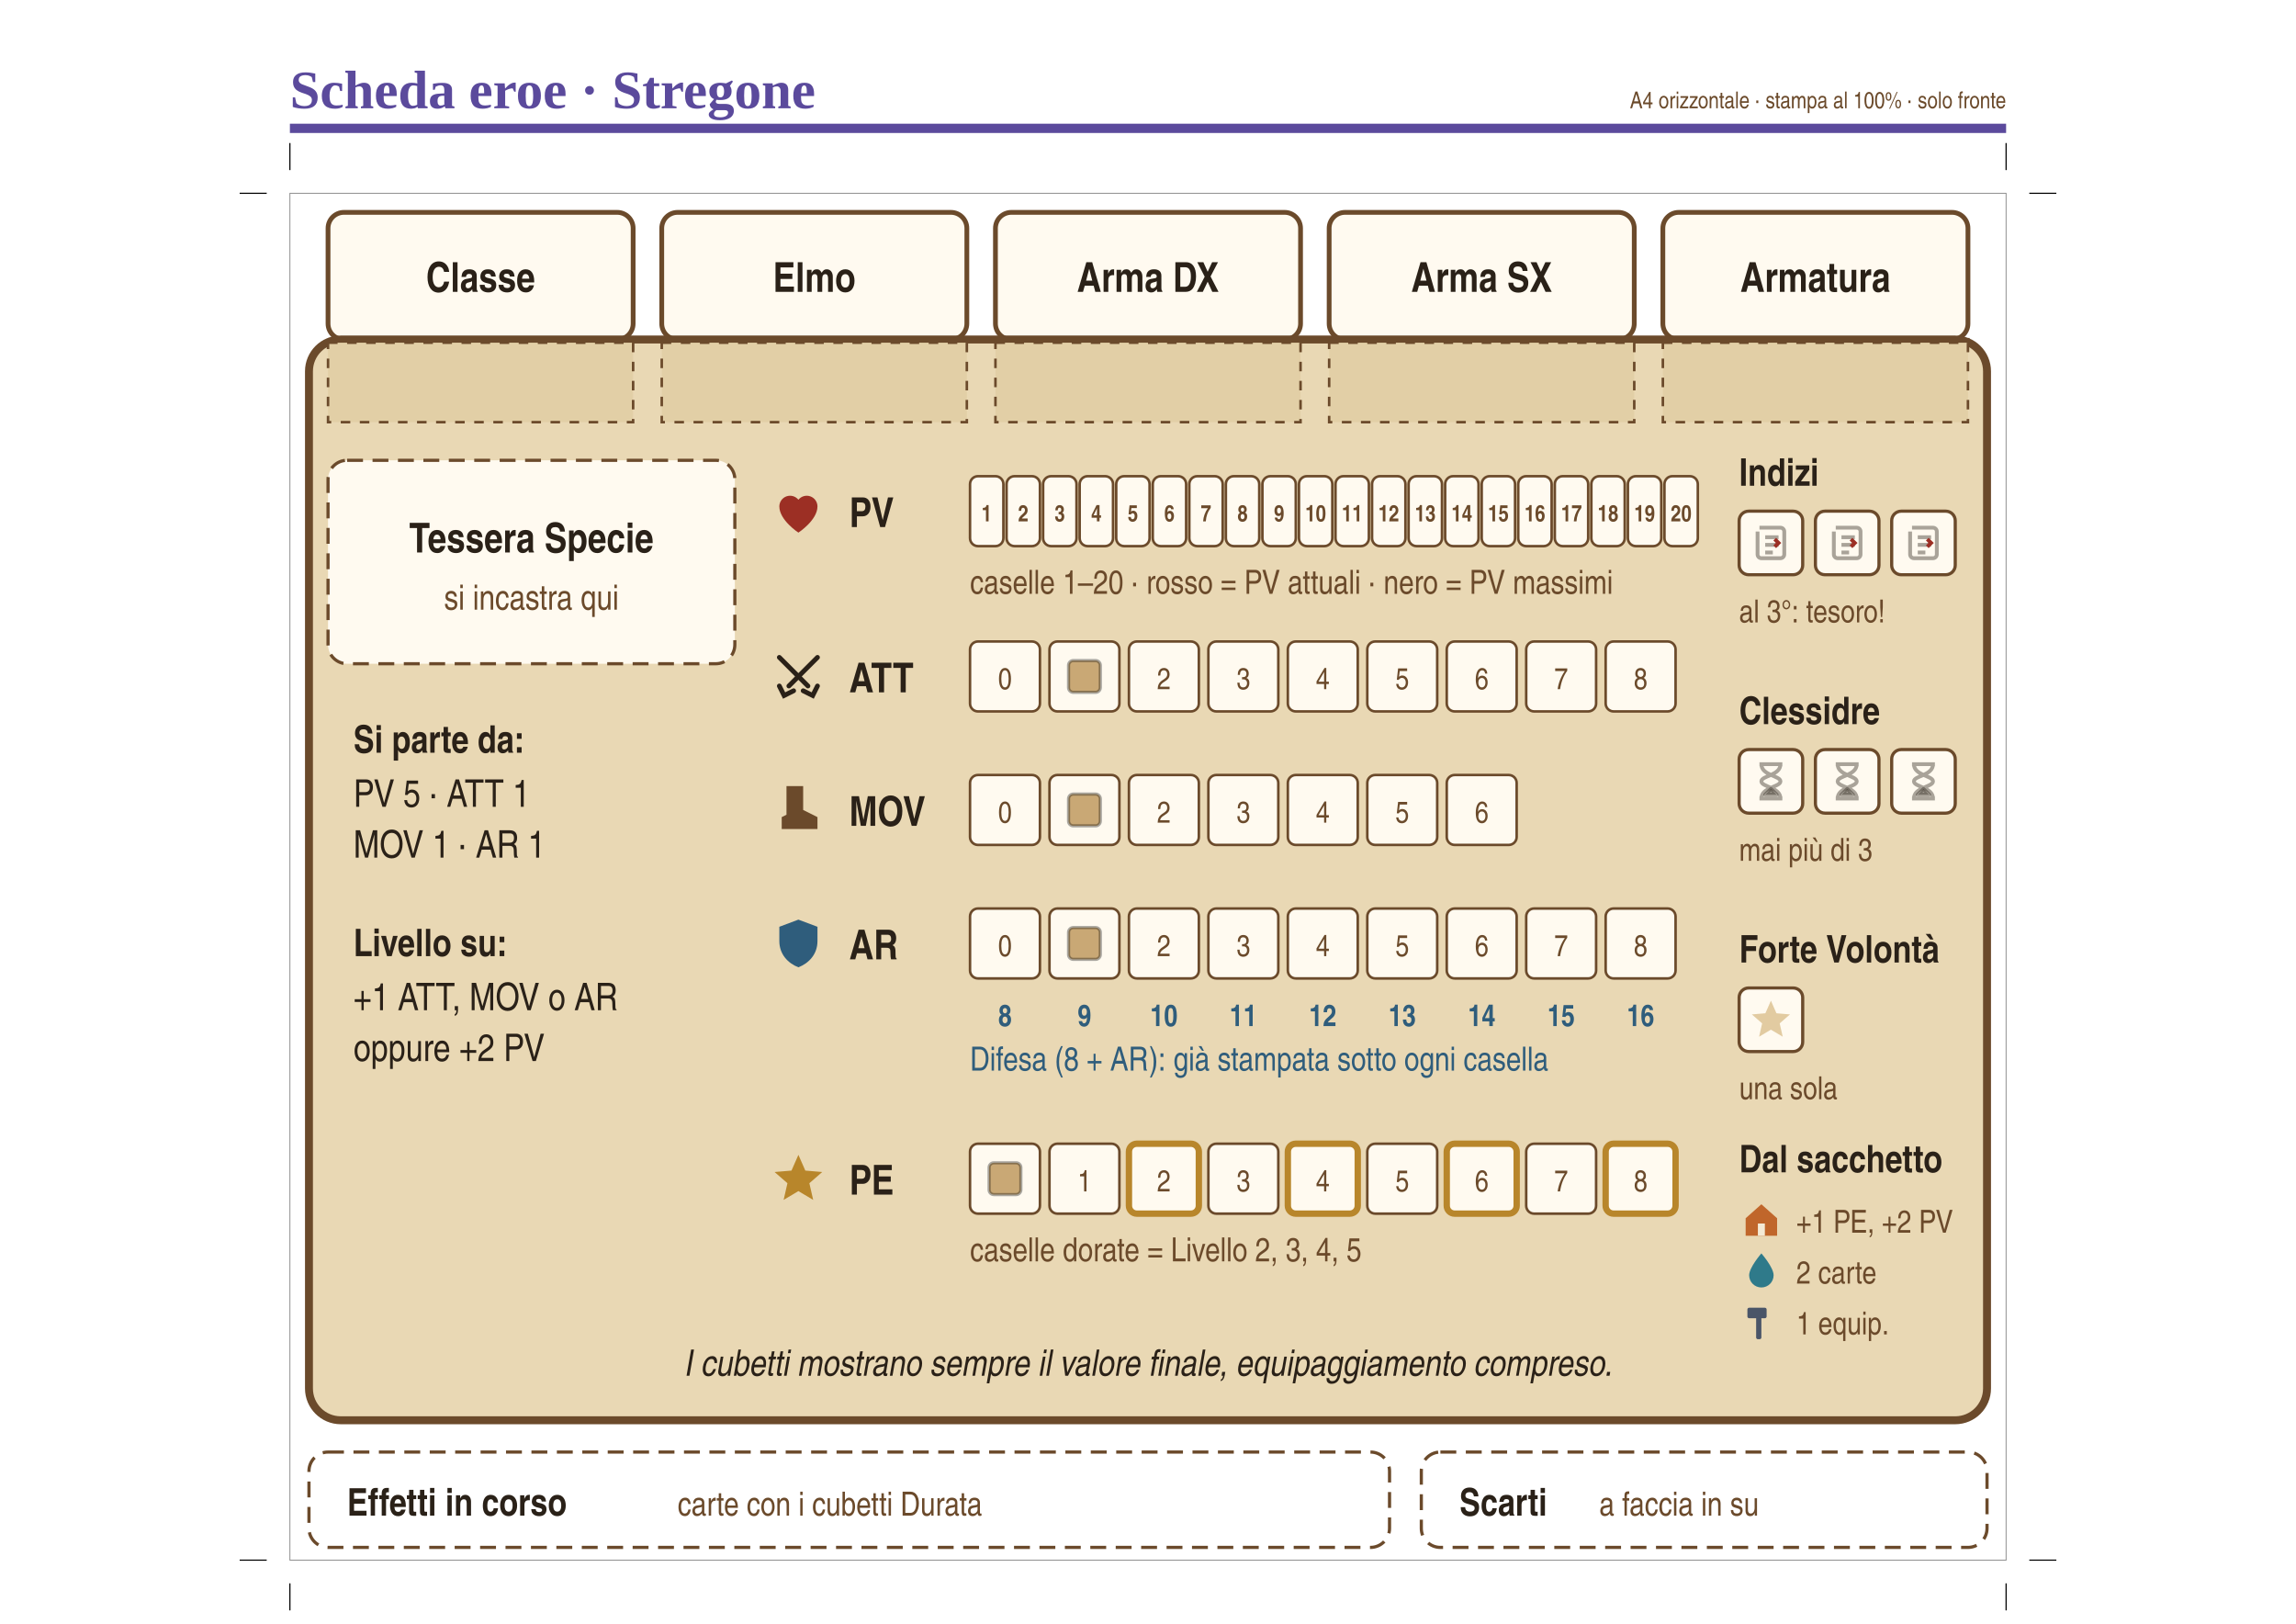
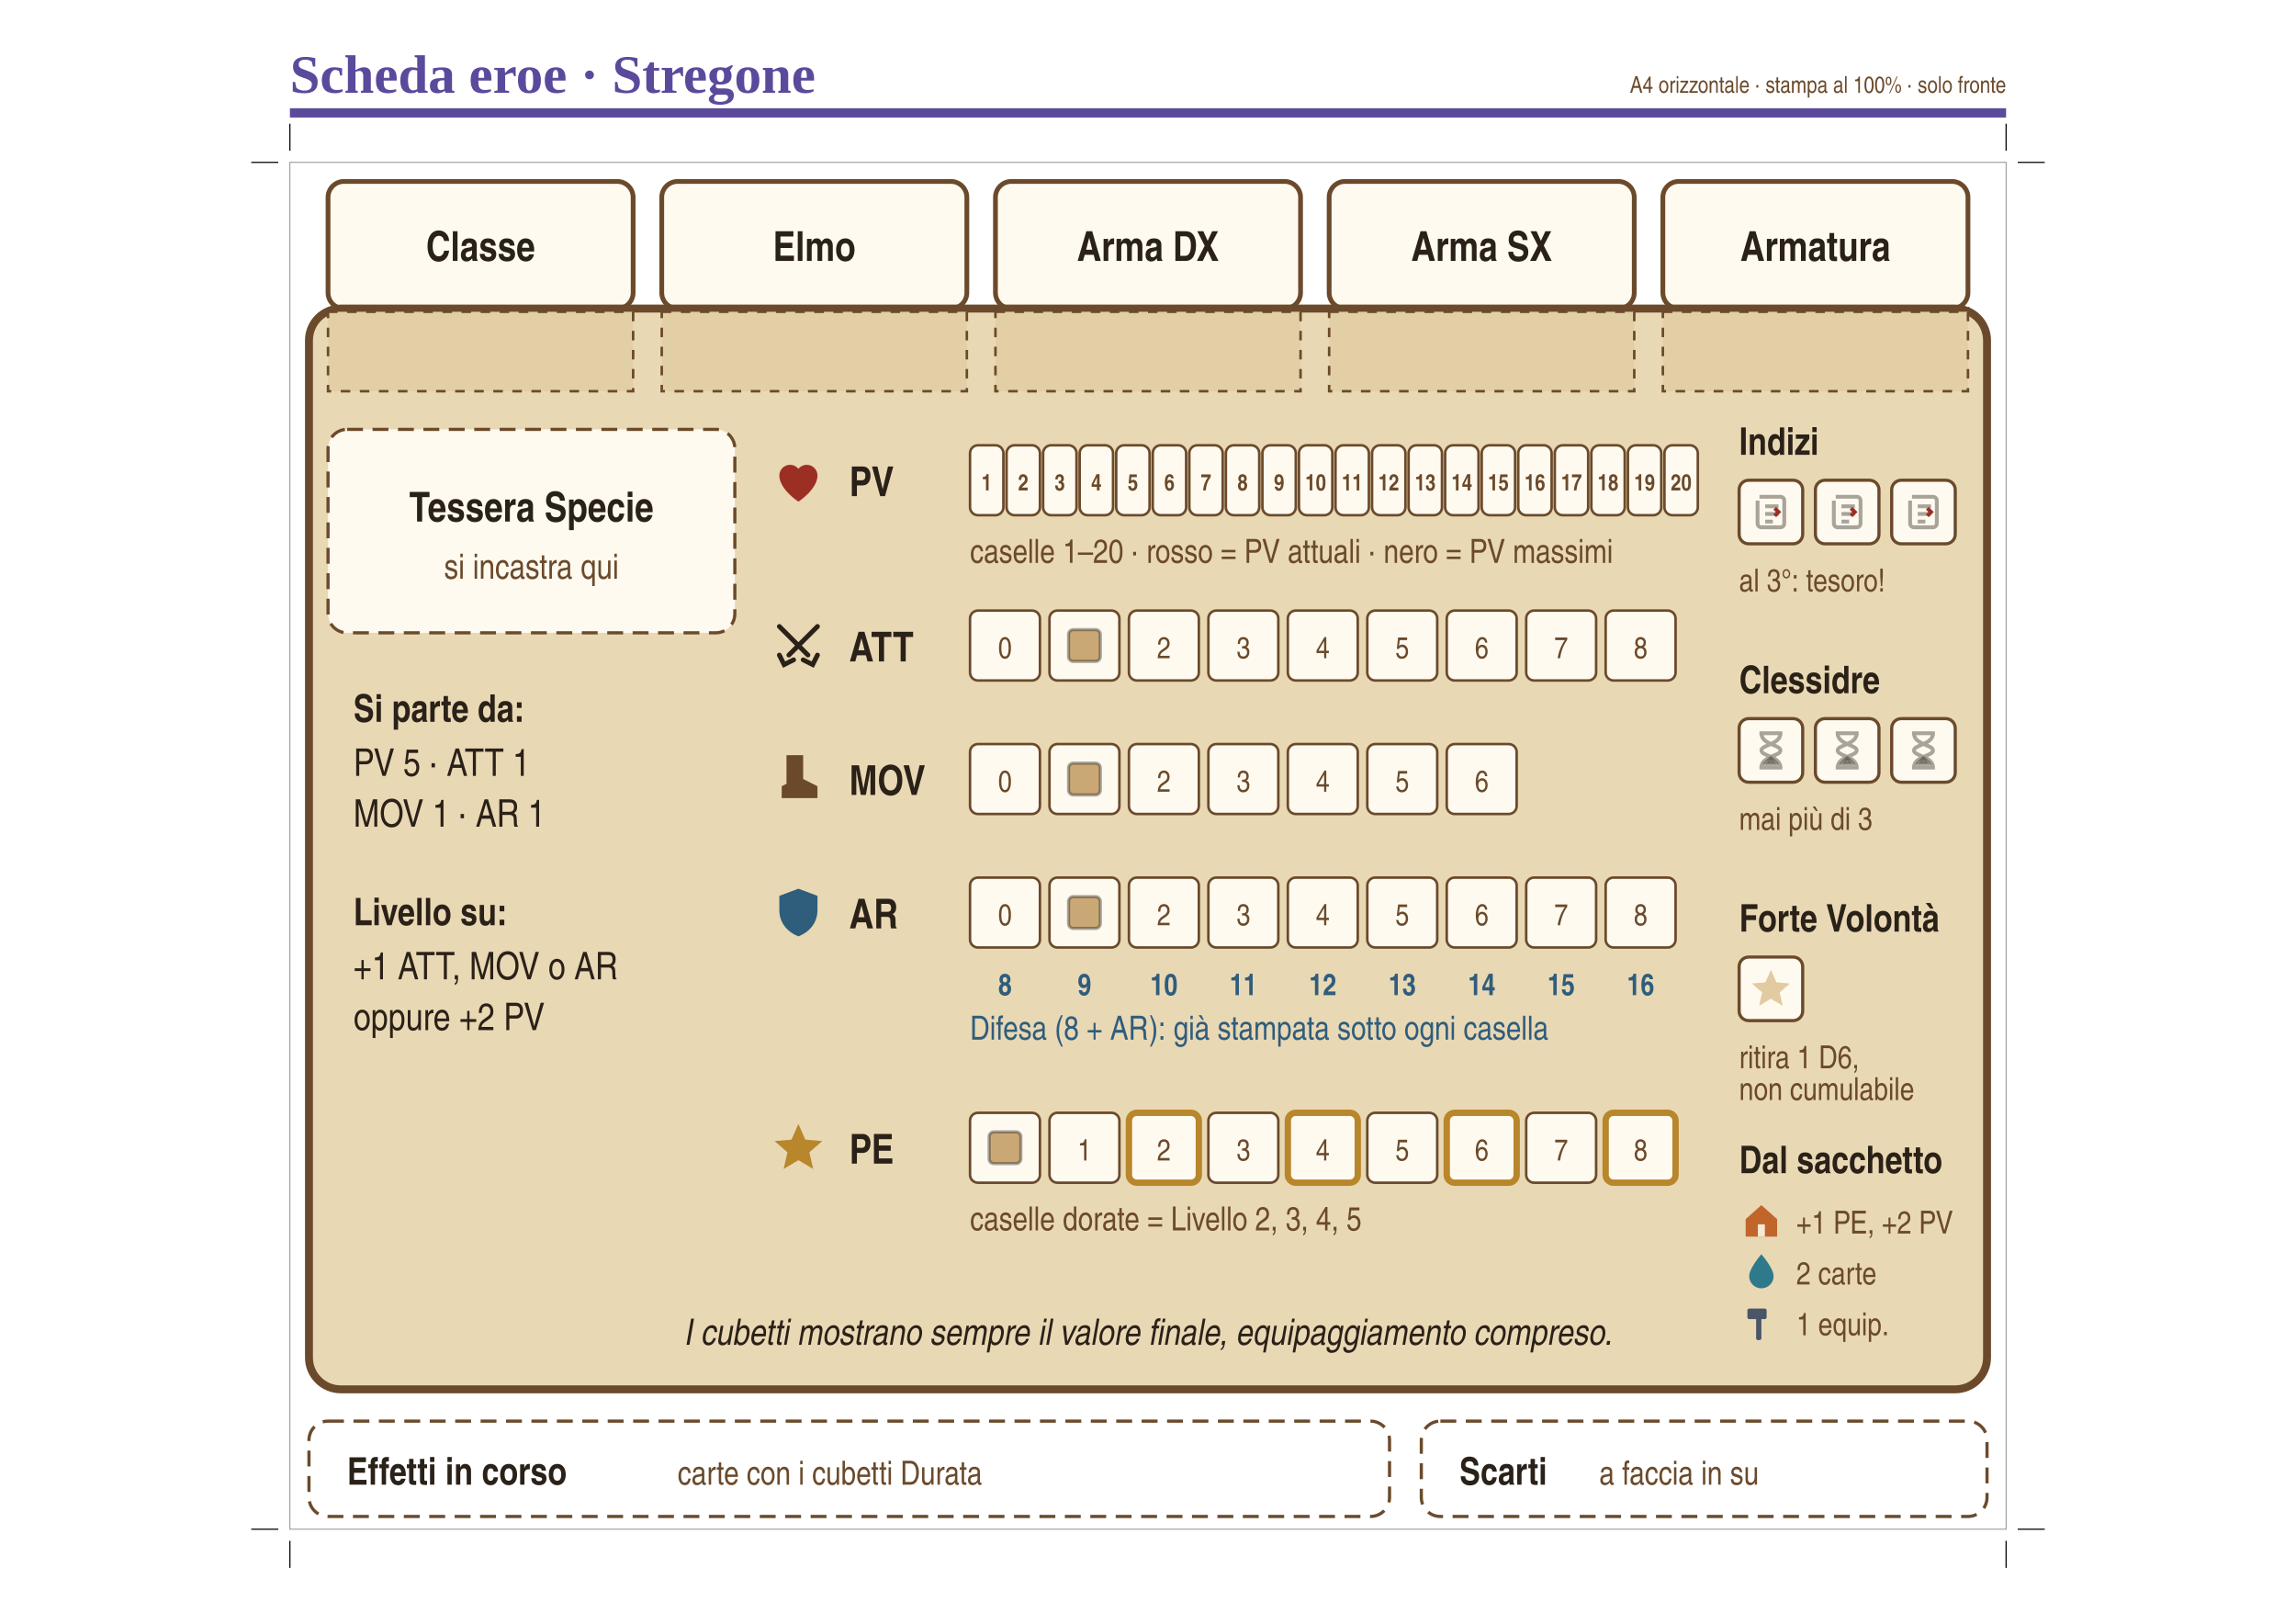
<svg xmlns="http://www.w3.org/2000/svg" width="297mm" height="210mm" viewBox="0 0 297 210" font-family="Liberation Sans Narrow">
-   <text x="37.50" y="14.00" font-family="Liberation Serif" font-size="7.00" fill="#5b4a9c" text-anchor="start" font-weight="bold">Scheda eroe · Stregone</text>
-   <text x="259.50" y="14.00" font-family="Liberation Sans Narrow" font-size="3.00" fill="#6b4a2b" text-anchor="end">A4 orizzontale · stampa al 100% · solo fronte</text>
-   <rect x="37.5" y="16" width="222.0" height="1.2" fill="#5b4a9c" />
-   <g id="scheda" font-family="Liberation Sans Narrow" transform="translate(37.500,25.0) scale(0.41111)">
+   <text x="37.50" y="12.00" font-family="Liberation Serif" font-size="7.00" fill="#5b4a9c" text-anchor="start" font-weight="bold">Scheda eroe · Stregone</text>
+   <text x="259.50" y="12.00" font-family="Liberation Sans Narrow" font-size="3.00" fill="#6b4a2b" text-anchor="end">A4 orizzontale · stampa al 100% · solo fronte</text>
+   <rect x="37.5" y="14" width="222.0" height="1.2" fill="#5b4a9c" />
+   <g id="scheda" font-family="Liberation Sans Narrow" transform="translate(37.500,21.0) scale(0.41111)">
    <rect x="12" y="6" width="96" height="40" rx="5" fill="#fffaf0" stroke="#6b4a2b" stroke-width="1.5" />
    <text x="60" y="31" text-anchor="middle" font-weight="bold" font-size="13" fill="#2a2118">Classe</text>
    <rect x="12" y="46" width="96" height="26" fill="none" stroke="#6b4a2b" stroke-dasharray="3 3" />
    <rect x="117" y="6" width="96" height="40" rx="5" fill="#fffaf0" stroke="#6b4a2b" stroke-width="1.5" />
    <text x="165" y="31" text-anchor="middle" font-weight="bold" font-size="13" fill="#2a2118">Elmo</text>
    <rect x="117" y="46" width="96" height="26" fill="none" stroke="#6b4a2b" stroke-dasharray="3 3" />
    <rect x="222" y="6" width="96" height="40" rx="5" fill="#fffaf0" stroke="#6b4a2b" stroke-width="1.5" />
    <text x="270" y="31" text-anchor="middle" font-weight="bold" font-size="13" fill="#2a2118">Arma DX</text>
    <rect x="222" y="46" width="96" height="26" fill="none" stroke="#6b4a2b" stroke-dasharray="3 3" />
    <rect x="327" y="6" width="96" height="40" rx="5" fill="#fffaf0" stroke="#6b4a2b" stroke-width="1.5" />
    <text x="375" y="31" text-anchor="middle" font-weight="bold" font-size="13" fill="#2a2118">Arma SX</text>
    <rect x="327" y="46" width="96" height="26" fill="none" stroke="#6b4a2b" stroke-dasharray="3 3" />
    <rect x="432" y="6" width="96" height="40" rx="5" fill="#fffaf0" stroke="#6b4a2b" stroke-width="1.5" />
    <text x="480" y="31" text-anchor="middle" font-weight="bold" font-size="13" fill="#2a2118">Armatura</text>
    <rect x="432" y="46" width="96" height="26" fill="none" stroke="#6b4a2b" stroke-dasharray="3 3" />
    <rect x="6" y="46" width="528" height="340" rx="10" fill="#e9d8b4" stroke="#6b4a2b" stroke-width="2.5" />
    <rect x="12" y="47" width="96" height="25" fill="#e2cfa6" stroke="#6b4a2b" stroke-width="0.8" stroke-dasharray="3 3" />
    <rect x="117" y="47" width="96" height="25" fill="#e2cfa6" stroke="#6b4a2b" stroke-width="0.8" stroke-dasharray="3 3" />
    <rect x="222" y="47" width="96" height="25" fill="#e2cfa6" stroke="#6b4a2b" stroke-width="0.8" stroke-dasharray="3 3" />
    <rect x="327" y="47" width="96" height="25" fill="#e2cfa6" stroke="#6b4a2b" stroke-width="0.8" stroke-dasharray="3 3" />
    <rect x="432" y="47" width="96" height="25" fill="#e2cfa6" stroke="#6b4a2b" stroke-width="0.8" stroke-dasharray="3 3" />
    <rect x="12" y="84" width="128" height="64" rx="6" fill="#fffaf0" stroke="#6b4a2b" stroke-dasharray="5 3" />
    <text x="76" y="113" text-anchor="middle" font-weight="bold" font-size="13" fill="#2a2118">Tessera Specie</text>
    <text x="76" y="131" text-anchor="middle" font-size="11" fill="#6b4a2b">si incastra qui</text>
    <text x="20" y="176" font-weight="bold" font-size="12" fill="#2a2118">Si parte da:</text>
    <text x="20" y="193" font-size="12" fill="#2a2118">PV 5 · ATT 1</text>
    <text x="20" y="209" font-size="12" fill="#2a2118">MOV 1 · AR 1</text>
    <text x="20" y="240" font-weight="bold" font-size="12" fill="#2a2118">Livello su:</text>
    <text x="20" y="257" font-size="12" fill="#2a2118">+1 ATT, MOV o AR</text>
    <text x="20" y="273" font-size="12" fill="#2a2118">oppure +2 PV</text>
    <g transform="translate(151.00,91.00) scale(0.75)">
      <path d="M12 21s-8-5.2-8-11a4.5 4.5 0 0 1 8-2.8A4.5 4.5 0 0 1 20 10c0 5.8-8 11-8 11z" fill="#9c2f24" />
    </g>
    <text x="176" y="105" font-weight="bold" font-size="13" fill="#2a2118">PV</text>
    <rect x="214.0" y="89" width="10.5" height="22" rx="2.5" fill="#fffaf0" stroke="#6b4a2b" stroke-width="0.8" />
    <text x="219.25" y="103.2" text-anchor="middle" font-size="7.2" font-weight="bold" fill="#6b4a2b">1</text>
    <rect x="225.5" y="89" width="10.5" height="22" rx="2.5" fill="#fffaf0" stroke="#6b4a2b" stroke-width="0.8" />
    <text x="230.75" y="103.2" text-anchor="middle" font-size="7.2" font-weight="bold" fill="#6b4a2b">2</text>
    <rect x="237.0" y="89" width="10.5" height="22" rx="2.5" fill="#fffaf0" stroke="#6b4a2b" stroke-width="0.8" />
    <text x="242.25" y="103.2" text-anchor="middle" font-size="7.2" font-weight="bold" fill="#6b4a2b">3</text>
    <rect x="248.5" y="89" width="10.5" height="22" rx="2.5" fill="#fffaf0" stroke="#6b4a2b" stroke-width="0.8" />
    <text x="253.75" y="103.2" text-anchor="middle" font-size="7.2" font-weight="bold" fill="#6b4a2b">4</text>
    <rect x="260.0" y="89" width="10.5" height="22" rx="2.5" fill="#fffaf0" stroke="#6b4a2b" stroke-width="0.8" />
    <text x="265.25" y="103.2" text-anchor="middle" font-size="7.2" font-weight="bold" fill="#6b4a2b">5</text>
    <rect x="271.5" y="89" width="10.5" height="22" rx="2.5" fill="#fffaf0" stroke="#6b4a2b" stroke-width="0.8" />
    <text x="276.75" y="103.2" text-anchor="middle" font-size="7.2" font-weight="bold" fill="#6b4a2b">6</text>
    <rect x="283.0" y="89" width="10.5" height="22" rx="2.5" fill="#fffaf0" stroke="#6b4a2b" stroke-width="0.8" />
    <text x="288.25" y="103.2" text-anchor="middle" font-size="7.2" font-weight="bold" fill="#6b4a2b">7</text>
    <rect x="294.5" y="89" width="10.5" height="22" rx="2.5" fill="#fffaf0" stroke="#6b4a2b" stroke-width="0.8" />
    <text x="299.75" y="103.2" text-anchor="middle" font-size="7.2" font-weight="bold" fill="#6b4a2b">8</text>
    <rect x="306.0" y="89" width="10.5" height="22" rx="2.5" fill="#fffaf0" stroke="#6b4a2b" stroke-width="0.8" />
    <text x="311.25" y="103.2" text-anchor="middle" font-size="7.2" font-weight="bold" fill="#6b4a2b">9</text>
    <rect x="317.5" y="89" width="10.5" height="22" rx="2.5" fill="#fffaf0" stroke="#6b4a2b" stroke-width="0.8" />
    <text x="322.75" y="103.2" text-anchor="middle" font-size="7.2" font-weight="bold" fill="#6b4a2b">10</text>
    <rect x="329.0" y="89" width="10.5" height="22" rx="2.5" fill="#fffaf0" stroke="#6b4a2b" stroke-width="0.8" />
    <text x="334.25" y="103.2" text-anchor="middle" font-size="7.2" font-weight="bold" fill="#6b4a2b">11</text>
    <rect x="340.5" y="89" width="10.5" height="22" rx="2.5" fill="#fffaf0" stroke="#6b4a2b" stroke-width="0.8" />
    <text x="345.75" y="103.2" text-anchor="middle" font-size="7.2" font-weight="bold" fill="#6b4a2b">12</text>
    <rect x="352.0" y="89" width="10.5" height="22" rx="2.5" fill="#fffaf0" stroke="#6b4a2b" stroke-width="0.8" />
    <text x="357.25" y="103.2" text-anchor="middle" font-size="7.2" font-weight="bold" fill="#6b4a2b">13</text>
    <rect x="363.5" y="89" width="10.5" height="22" rx="2.5" fill="#fffaf0" stroke="#6b4a2b" stroke-width="0.8" />
    <text x="368.75" y="103.2" text-anchor="middle" font-size="7.2" font-weight="bold" fill="#6b4a2b">14</text>
    <rect x="375.0" y="89" width="10.5" height="22" rx="2.5" fill="#fffaf0" stroke="#6b4a2b" stroke-width="0.8" />
    <text x="380.25" y="103.2" text-anchor="middle" font-size="7.2" font-weight="bold" fill="#6b4a2b">15</text>
    <rect x="386.5" y="89" width="10.5" height="22" rx="2.5" fill="#fffaf0" stroke="#6b4a2b" stroke-width="0.8" />
    <text x="391.75" y="103.2" text-anchor="middle" font-size="7.2" font-weight="bold" fill="#6b4a2b">16</text>
    <rect x="398.0" y="89" width="10.5" height="22" rx="2.5" fill="#fffaf0" stroke="#6b4a2b" stroke-width="0.8" />
    <text x="403.25" y="103.2" text-anchor="middle" font-size="7.2" font-weight="bold" fill="#6b4a2b">17</text>
    <rect x="409.5" y="89" width="10.5" height="22" rx="2.5" fill="#fffaf0" stroke="#6b4a2b" stroke-width="0.8" />
    <text x="414.75" y="103.2" text-anchor="middle" font-size="7.2" font-weight="bold" fill="#6b4a2b">18</text>
    <rect x="421.0" y="89" width="10.5" height="22" rx="2.5" fill="#fffaf0" stroke="#6b4a2b" stroke-width="0.8" />
    <text x="426.25" y="103.2" text-anchor="middle" font-size="7.2" font-weight="bold" fill="#6b4a2b">19</text>
    <rect x="432.5" y="89" width="10.5" height="22" rx="2.5" fill="#fffaf0" stroke="#6b4a2b" stroke-width="0.8" />
    <text x="437.75" y="103.2" text-anchor="middle" font-size="7.2" font-weight="bold" fill="#6b4a2b">20</text>
    <text x="214" y="126" font-size="10.5" fill="#6b4a2b">caselle 1–20 · rosso = PV attuali · nero = PV massimi</text>
    <g transform="translate(151.00,143.00) scale(0.75)" fill="none" stroke="#2a2118" stroke-width="2" stroke-linecap="round">
      <path d="M4 4l12 12M20 4L8 16M14 18l4 2 2-4M10 18l-4 2-2-4" />
    </g>
    <text x="176" y="157" font-weight="bold" font-size="13" fill="#2a2118">ATT</text>
    <rect x="214" y="141" width="22" height="22" rx="2.5" fill="#fffaf0" stroke="#6b4a2b" stroke-width="0.8" />
    <text x="225.0" y="156" text-anchor="middle" font-size="9.5" fill="#6b4a2b">0</text>
    <rect x="239" y="141" width="22" height="22" rx="2.5" fill="#fffaf0" stroke="#6b4a2b" stroke-width="0.8" />
    <text x="250.0" y="156" text-anchor="middle" font-size="9.5" fill="#6b4a2b">1</text>
    <rect x="264" y="141" width="22" height="22" rx="2.5" fill="#fffaf0" stroke="#6b4a2b" stroke-width="0.8" />
    <text x="275.0" y="156" text-anchor="middle" font-size="9.5" fill="#6b4a2b">2</text>
    <rect x="289" y="141" width="22" height="22" rx="2.5" fill="#fffaf0" stroke="#6b4a2b" stroke-width="0.8" />
    <text x="300.0" y="156" text-anchor="middle" font-size="9.5" fill="#6b4a2b">3</text>
    <rect x="314" y="141" width="22" height="22" rx="2.5" fill="#fffaf0" stroke="#6b4a2b" stroke-width="0.8" />
    <text x="325.0" y="156" text-anchor="middle" font-size="9.5" fill="#6b4a2b">4</text>
    <rect x="339" y="141" width="22" height="22" rx="2.5" fill="#fffaf0" stroke="#6b4a2b" stroke-width="0.8" />
    <text x="350.0" y="156" text-anchor="middle" font-size="9.5" fill="#6b4a2b">5</text>
    <rect x="364" y="141" width="22" height="22" rx="2.5" fill="#fffaf0" stroke="#6b4a2b" stroke-width="0.8" />
    <text x="375.0" y="156" text-anchor="middle" font-size="9.5" fill="#6b4a2b">6</text>
    <rect x="389" y="141" width="22" height="22" rx="2.5" fill="#fffaf0" stroke="#6b4a2b" stroke-width="0.8" />
    <text x="400.0" y="156" text-anchor="middle" font-size="9.5" fill="#6b4a2b">7</text>
    <rect x="414" y="141" width="22" height="22" rx="2.5" fill="#fffaf0" stroke="#6b4a2b" stroke-width="0.8" />
    <text x="425.0" y="156" text-anchor="middle" font-size="9.5" fill="#6b4a2b">8</text>
    <rect x="245.0" y="147" width="10" height="10" rx="1.5" fill="#c9a875" stroke="#00000055" />
    <g transform="translate(151.00,185.00) scale(0.75)">
      <path d="M7 2h7v10l6 3v5H5v-5l2-1z" fill="#6b4a2b" />
    </g>
    <text x="176" y="199" font-weight="bold" font-size="13" fill="#2a2118">MOV</text>
    <rect x="214" y="183" width="22" height="22" rx="2.5" fill="#fffaf0" stroke="#6b4a2b" stroke-width="0.8" />
    <text x="225.0" y="198" text-anchor="middle" font-size="9.5" fill="#6b4a2b">0</text>
    <rect x="239" y="183" width="22" height="22" rx="2.5" fill="#fffaf0" stroke="#6b4a2b" stroke-width="0.8" />
    <text x="250.0" y="198" text-anchor="middle" font-size="9.5" fill="#6b4a2b">1</text>
    <rect x="264" y="183" width="22" height="22" rx="2.5" fill="#fffaf0" stroke="#6b4a2b" stroke-width="0.8" />
    <text x="275.0" y="198" text-anchor="middle" font-size="9.5" fill="#6b4a2b">2</text>
    <rect x="289" y="183" width="22" height="22" rx="2.5" fill="#fffaf0" stroke="#6b4a2b" stroke-width="0.8" />
    <text x="300.0" y="198" text-anchor="middle" font-size="9.5" fill="#6b4a2b">3</text>
    <rect x="314" y="183" width="22" height="22" rx="2.5" fill="#fffaf0" stroke="#6b4a2b" stroke-width="0.8" />
    <text x="325.0" y="198" text-anchor="middle" font-size="9.5" fill="#6b4a2b">4</text>
    <rect x="339" y="183" width="22" height="22" rx="2.5" fill="#fffaf0" stroke="#6b4a2b" stroke-width="0.8" />
    <text x="350.0" y="198" text-anchor="middle" font-size="9.5" fill="#6b4a2b">5</text>
    <rect x="364" y="183" width="22" height="22" rx="2.5" fill="#fffaf0" stroke="#6b4a2b" stroke-width="0.8" />
    <text x="375.0" y="198" text-anchor="middle" font-size="9.5" fill="#6b4a2b">6</text>
    <rect x="245.0" y="189" width="10" height="10" rx="1.5" fill="#c9a875" stroke="#00000055" />
    <g transform="translate(151.00,227.00) scale(0.75)">
      <path d="M12 2l8 3v6c0 5.5-3.6 9.3-8 11-4.4-1.7-8-5.5-8-11V5z" fill="#2f5d7c" />
    </g>
    <text x="176" y="241" font-weight="bold" font-size="13" fill="#2a2118">AR</text>
    <rect x="214" y="225" width="22" height="22" rx="2.5" fill="#fffaf0" stroke="#6b4a2b" stroke-width="0.8" />
    <text x="225.0" y="240" text-anchor="middle" font-size="9.5" fill="#6b4a2b">0</text>
    <rect x="239" y="225" width="22" height="22" rx="2.5" fill="#fffaf0" stroke="#6b4a2b" stroke-width="0.8" />
    <text x="250.0" y="240" text-anchor="middle" font-size="9.5" fill="#6b4a2b">1</text>
    <rect x="264" y="225" width="22" height="22" rx="2.5" fill="#fffaf0" stroke="#6b4a2b" stroke-width="0.8" />
    <text x="275.0" y="240" text-anchor="middle" font-size="9.5" fill="#6b4a2b">2</text>
    <rect x="289" y="225" width="22" height="22" rx="2.5" fill="#fffaf0" stroke="#6b4a2b" stroke-width="0.8" />
    <text x="300.0" y="240" text-anchor="middle" font-size="9.5" fill="#6b4a2b">3</text>
    <rect x="314" y="225" width="22" height="22" rx="2.5" fill="#fffaf0" stroke="#6b4a2b" stroke-width="0.8" />
    <text x="325.0" y="240" text-anchor="middle" font-size="9.5" fill="#6b4a2b">4</text>
    <rect x="339" y="225" width="22" height="22" rx="2.5" fill="#fffaf0" stroke="#6b4a2b" stroke-width="0.8" />
    <text x="350.0" y="240" text-anchor="middle" font-size="9.5" fill="#6b4a2b">5</text>
    <rect x="364" y="225" width="22" height="22" rx="2.5" fill="#fffaf0" stroke="#6b4a2b" stroke-width="0.8" />
    <text x="375.0" y="240" text-anchor="middle" font-size="9.5" fill="#6b4a2b">6</text>
    <rect x="389" y="225" width="22" height="22" rx="2.5" fill="#fffaf0" stroke="#6b4a2b" stroke-width="0.8" />
    <text x="400.0" y="240" text-anchor="middle" font-size="9.5" fill="#6b4a2b">7</text>
    <rect x="414" y="225" width="22" height="22" rx="2.5" fill="#fffaf0" stroke="#6b4a2b" stroke-width="0.8" />
    <text x="425.0" y="240" text-anchor="middle" font-size="9.5" fill="#6b4a2b">8</text>
    <rect x="245.0" y="231" width="10" height="10" rx="1.5" fill="#c9a875" stroke="#00000055" />
    <text x="225" y="262" text-anchor="middle" font-size="9.5" font-weight="bold" fill="#2f5d7c">8</text>
    <text x="250" y="262" text-anchor="middle" font-size="9.5" font-weight="bold" fill="#2f5d7c">9</text>
    <text x="275" y="262" text-anchor="middle" font-size="9.5" font-weight="bold" fill="#2f5d7c">10</text>
    <text x="300" y="262" text-anchor="middle" font-size="9.5" font-weight="bold" fill="#2f5d7c">11</text>
    <text x="325" y="262" text-anchor="middle" font-size="9.5" font-weight="bold" fill="#2f5d7c">12</text>
    <text x="350" y="262" text-anchor="middle" font-size="9.5" font-weight="bold" fill="#2f5d7c">13</text>
    <text x="375" y="262" text-anchor="middle" font-size="9.5" font-weight="bold" fill="#2f5d7c">14</text>
    <text x="400" y="262" text-anchor="middle" font-size="9.5" font-weight="bold" fill="#2f5d7c">15</text>
    <text x="425" y="262" text-anchor="middle" font-size="9.5" font-weight="bold" fill="#2f5d7c">16</text>
    <text x="214" y="276" font-size="10.5" fill="#2f5d7c">Difesa (8 + AR): già stampata sotto ogni casella</text>
    <g transform="translate(151.00,301.00) scale(0.75)">
      <path d="M12 2l2.9 6.6 7.1.6-5.4 4.7 1.6 7L12 17.2 5.8 20.9l1.6-7L2 9.2l7.1-.6z" fill="#b8862b" />
    </g>
    <text x="176" y="315" font-weight="bold" font-size="13" fill="#2a2118">PE</text>
    <rect x="214" y="299" width="22" height="22" rx="2.5" fill="#fffaf0" stroke="#6b4a2b" stroke-width="0.8" />
    <text x="225.0" y="314" text-anchor="middle" font-size="9.5" fill="#6b4a2b">0</text>
    <rect x="239" y="299" width="22" height="22" rx="2.5" fill="#fffaf0" stroke="#6b4a2b" stroke-width="0.8" />
    <text x="250.0" y="314" text-anchor="middle" font-size="9.5" fill="#6b4a2b">1</text>
    <rect x="264" y="299" width="22" height="22" rx="2.5" fill="#fffaf0" stroke="#b8862b" stroke-width="2" />
    <text x="275.0" y="314" text-anchor="middle" font-size="9.5" fill="#6b4a2b">2</text>
    <rect x="289" y="299" width="22" height="22" rx="2.5" fill="#fffaf0" stroke="#6b4a2b" stroke-width="0.8" />
    <text x="300.0" y="314" text-anchor="middle" font-size="9.5" fill="#6b4a2b">3</text>
    <rect x="314" y="299" width="22" height="22" rx="2.5" fill="#fffaf0" stroke="#b8862b" stroke-width="2" />
    <text x="325.0" y="314" text-anchor="middle" font-size="9.5" fill="#6b4a2b">4</text>
    <rect x="339" y="299" width="22" height="22" rx="2.5" fill="#fffaf0" stroke="#6b4a2b" stroke-width="0.8" />
    <text x="350.0" y="314" text-anchor="middle" font-size="9.5" fill="#6b4a2b">5</text>
    <rect x="364" y="299" width="22" height="22" rx="2.5" fill="#fffaf0" stroke="#b8862b" stroke-width="2" />
    <text x="375.0" y="314" text-anchor="middle" font-size="9.5" fill="#6b4a2b">6</text>
    <rect x="389" y="299" width="22" height="22" rx="2.5" fill="#fffaf0" stroke="#6b4a2b" stroke-width="0.8" />
    <text x="400.0" y="314" text-anchor="middle" font-size="9.5" fill="#6b4a2b">7</text>
    <rect x="414" y="299" width="22" height="22" rx="2.5" fill="#fffaf0" stroke="#b8862b" stroke-width="2" />
    <text x="425.0" y="314" text-anchor="middle" font-size="9.5" fill="#6b4a2b">8</text>
    <rect x="220.0" y="305" width="10" height="10" rx="1.5" fill="#c9a875" stroke="#00000055" />
    <text x="214" y="336" font-size="10.5" fill="#6b4a2b">caselle dorate = Livello 2, 3, 4, 5</text>
    <text x="456" y="92" font-weight="bold" font-size="12" fill="#2a2118">Indizi</text>
    <rect x="456" y="100" width="20" height="20" rx="3" fill="#fffaf0" stroke="#6b4a2b" />
    <g transform="translate(458.80,102.80) scale(0.6)" fill="none" stroke="#2a211866" stroke-width="2">
      <path d="M6 4h11a2 2 0 0 1 2 2v12a2 2 0 0 1-2 2H7a2 2 0 0 1-2-2V6" />
      <path d="M9 9h7M9 13h7M9 17h4" />
      <path d="M14 10l2 2-2 2" stroke="#9c2f24" />
    </g>
    <rect x="480" y="100" width="20" height="20" rx="3" fill="#fffaf0" stroke="#6b4a2b" />
    <g transform="translate(482.80,102.80) scale(0.6)" fill="none" stroke="#2a211866" stroke-width="2">
      <path d="M6 4h11a2 2 0 0 1 2 2v12a2 2 0 0 1-2 2H7a2 2 0 0 1-2-2V6" />
      <path d="M9 9h7M9 13h7M9 17h4" />
      <path d="M14 10l2 2-2 2" stroke="#9c2f24" />
    </g>
    <rect x="504" y="100" width="20" height="20" rx="3" fill="#fffaf0" stroke="#6b4a2b" />
    <g transform="translate(506.80,102.80) scale(0.6)" fill="none" stroke="#2a211866" stroke-width="2">
      <path d="M6 4h11a2 2 0 0 1 2 2v12a2 2 0 0 1-2 2H7a2 2 0 0 1-2-2V6" />
      <path d="M9 9h7M9 13h7M9 17h4" />
      <path d="M14 10l2 2-2 2" stroke="#9c2f24" />
    </g>
    <text x="456" y="135" font-size="10" fill="#6b4a2b">al 3°: tesoro!</text>
    <text x="456" y="167" font-weight="bold" font-size="12" fill="#2a2118">Clessidre</text>
    <rect x="456" y="175" width="20" height="20" rx="3" fill="#fffaf0" stroke="#6b4a2b" />
    <g transform="translate(458.80,177.80) scale(0.6)" fill="none" stroke="#2a211866" stroke-width="2" stroke-linejoin="round">
      <path d="M6 3h12M6 21h12M7 3c0 6 10 6 10 9s-10 3-10 9M17 3c0 6-10 6-10 9s10 3 10 9" />
      <path d="M9 19h6l-3-3z" fill="#2a211866" />
    </g>
    <rect x="480" y="175" width="20" height="20" rx="3" fill="#fffaf0" stroke="#6b4a2b" />
    <g transform="translate(482.80,177.80) scale(0.6)" fill="none" stroke="#2a211866" stroke-width="2" stroke-linejoin="round">
      <path d="M6 3h12M6 21h12M7 3c0 6 10 6 10 9s-10 3-10 9M17 3c0 6-10 6-10 9s10 3 10 9" />
      <path d="M9 19h6l-3-3z" fill="#2a211866" />
    </g>
    <rect x="504" y="175" width="20" height="20" rx="3" fill="#fffaf0" stroke="#6b4a2b" />
    <g transform="translate(506.80,177.80) scale(0.6)" fill="none" stroke="#2a211866" stroke-width="2" stroke-linejoin="round">
      <path d="M6 3h12M6 21h12M7 3c0 6 10 6 10 9s-10 3-10 9M17 3c0 6-10 6-10 9s10 3 10 9" />
      <path d="M9 19h6l-3-3z" fill="#2a211866" />
    </g>
    <text x="456" y="210" font-size="10" fill="#6b4a2b">mai più di 3</text>
    <text x="456" y="242" font-weight="bold" font-size="12" fill="#2a2118">Forte Volontà</text>
    <rect x="456" y="250" width="20" height="20" rx="3" fill="#fffaf0" stroke="#6b4a2b" />
    <g transform="translate(458.80,252.80) scale(0.6)">
      <path d="M12 2l2.9 6.6 7.1.6-5.4 4.7 1.6 7L12 17.2 5.8 20.9l1.6-7L2 9.2l7.1-.6z" fill="#b8862b66" />
    </g>
-     <text x="456" y="285" font-size="10" fill="#6b4a2b">una sola</text>
-     <text x="456" y="308" font-weight="bold" font-size="12" fill="#2a2118">Dal sacchetto</text>
-     <g transform="translate(456.40,316.40) scale(0.55)">
+     <text x="456" y="285" font-size="10" fill="#6b4a2b">ritira 1 D6,</text>
+     <text x="456" y="295" font-size="10" fill="#6b4a2b">non cumulabile</text>
+     <text x="456" y="318" font-weight="bold" font-size="12" fill="#2a2118">Dal sacchetto</text>
+     <g transform="translate(456.40,326.40) scale(0.55)">
      <path d="M3 11l9-8 9 8v10H3z" fill="#c0662b" />
      <rect x="10" y="14" width="4" height="7" fill="#f4ead5" />
    </g>
-     <text x="474" y="327" font-size="10" fill="#6b4a2b">+1 PE, +2 PV</text>
-     <g transform="translate(456.40,332.40) scale(0.55)">
+     <text x="474" y="337" font-size="10" fill="#6b4a2b">+1 PE, +2 PV</text>
+     <g transform="translate(456.40,342.40) scale(0.55)">
      <path d="M12 2s7 8 7 12.5A7 7 0 0 1 5 14.5C5 10 12 2 12 2z" fill="#2f7a8a" />
    </g>
-     <text x="474" y="343" font-size="10" fill="#6b4a2b">2 carte</text>
-     <g transform="translate(456.40,348.40) scale(0.55)">
+     <text x="474" y="353" font-size="10" fill="#6b4a2b">2 carte</text>
+     <g transform="translate(456.40,358.40) scale(0.55)">
      <rect x="4" y="4" width="11" height="6" rx="1" fill="#4a5568" />
      <rect x="9" y="9" width="3" height="13" rx="1" fill="#4a5568" />
    </g>
-     <text x="474" y="359" font-size="10" fill="#6b4a2b">1 equip.</text>
+     <text x="474" y="369" font-size="10" fill="#6b4a2b">1 equip.</text>
    <text x="270" y="372" text-anchor="middle" font-size="11.5" font-style="italic" fill="#2a2118">I cubetti mostrano sempre il valore finale, equipaggiamento compreso.</text>
    <rect x="6" y="396" width="340" height="30" rx="6" fill="none" stroke="#6b4a2b" stroke-dasharray="5 3" />
    <text x="18" y="416" font-weight="bold" font-size="12" fill="#2a2118">Effetti in corso</text>
    <text x="122" y="416" font-size="10.5" fill="#6b4a2b">carte con i cubetti Durata</text>
    <rect x="356" y="396" width="178" height="30" rx="6" fill="none" stroke="#6b4a2b" stroke-dasharray="5 3" />
    <text x="368" y="416" font-weight="bold" font-size="12" fill="#2a2118">Scarti</text>
    <text x="412" y="416" font-size="10.5" fill="#6b4a2b">a faccia in su</text>
  </g>
-   <rect x="37.5" y="25.0" width="222.0" height="176.78" fill="none" stroke="#222222" stroke-width="0.12" opacity="0.5" />
+   <rect x="37.5" y="21.0" width="222.0" height="176.78" fill="none" stroke="#222222" stroke-width="0.12" opacity="0.5" />
  <g id="crop-marks">
-     <line x1="37.50" y1="18.50" x2="37.50" y2="22.00" stroke="#000" stroke-width="0.15" />
-     <line x1="37.50" y1="204.78" x2="37.50" y2="208.28" stroke="#000" stroke-width="0.15" />
-     <line x1="259.50" y1="18.50" x2="259.50" y2="22.00" stroke="#000" stroke-width="0.15" />
-     <line x1="259.50" y1="204.78" x2="259.50" y2="208.28" stroke="#000" stroke-width="0.15" />
-     <line x1="31.00" y1="25.00" x2="34.50" y2="25.00" stroke="#000" stroke-width="0.15" />
-     <line x1="262.50" y1="25.00" x2="266.00" y2="25.00" stroke="#000" stroke-width="0.15" />
-     <line x1="31.00" y1="201.78" x2="34.50" y2="201.78" stroke="#000" stroke-width="0.15" />
-     <line x1="262.50" y1="201.78" x2="266.00" y2="201.78" stroke="#000" stroke-width="0.15" />
+     <line x1="37.50" y1="16.00" x2="37.50" y2="19.50" stroke="#000" stroke-width="0.15" />
+     <line x1="37.50" y1="199.28" x2="37.50" y2="202.78" stroke="#000" stroke-width="0.15" />
+     <line x1="259.50" y1="16.00" x2="259.50" y2="19.50" stroke="#000" stroke-width="0.15" />
+     <line x1="259.50" y1="199.28" x2="259.50" y2="202.78" stroke="#000" stroke-width="0.15" />
+     <line x1="32.50" y1="21.00" x2="36.00" y2="21.00" stroke="#000" stroke-width="0.15" />
+     <line x1="261.00" y1="21.00" x2="264.50" y2="21.00" stroke="#000" stroke-width="0.15" />
+     <line x1="32.50" y1="197.78" x2="36.00" y2="197.78" stroke="#000" stroke-width="0.15" />
+     <line x1="261.00" y1="197.78" x2="264.50" y2="197.78" stroke="#000" stroke-width="0.15" />
  </g>
</svg>
